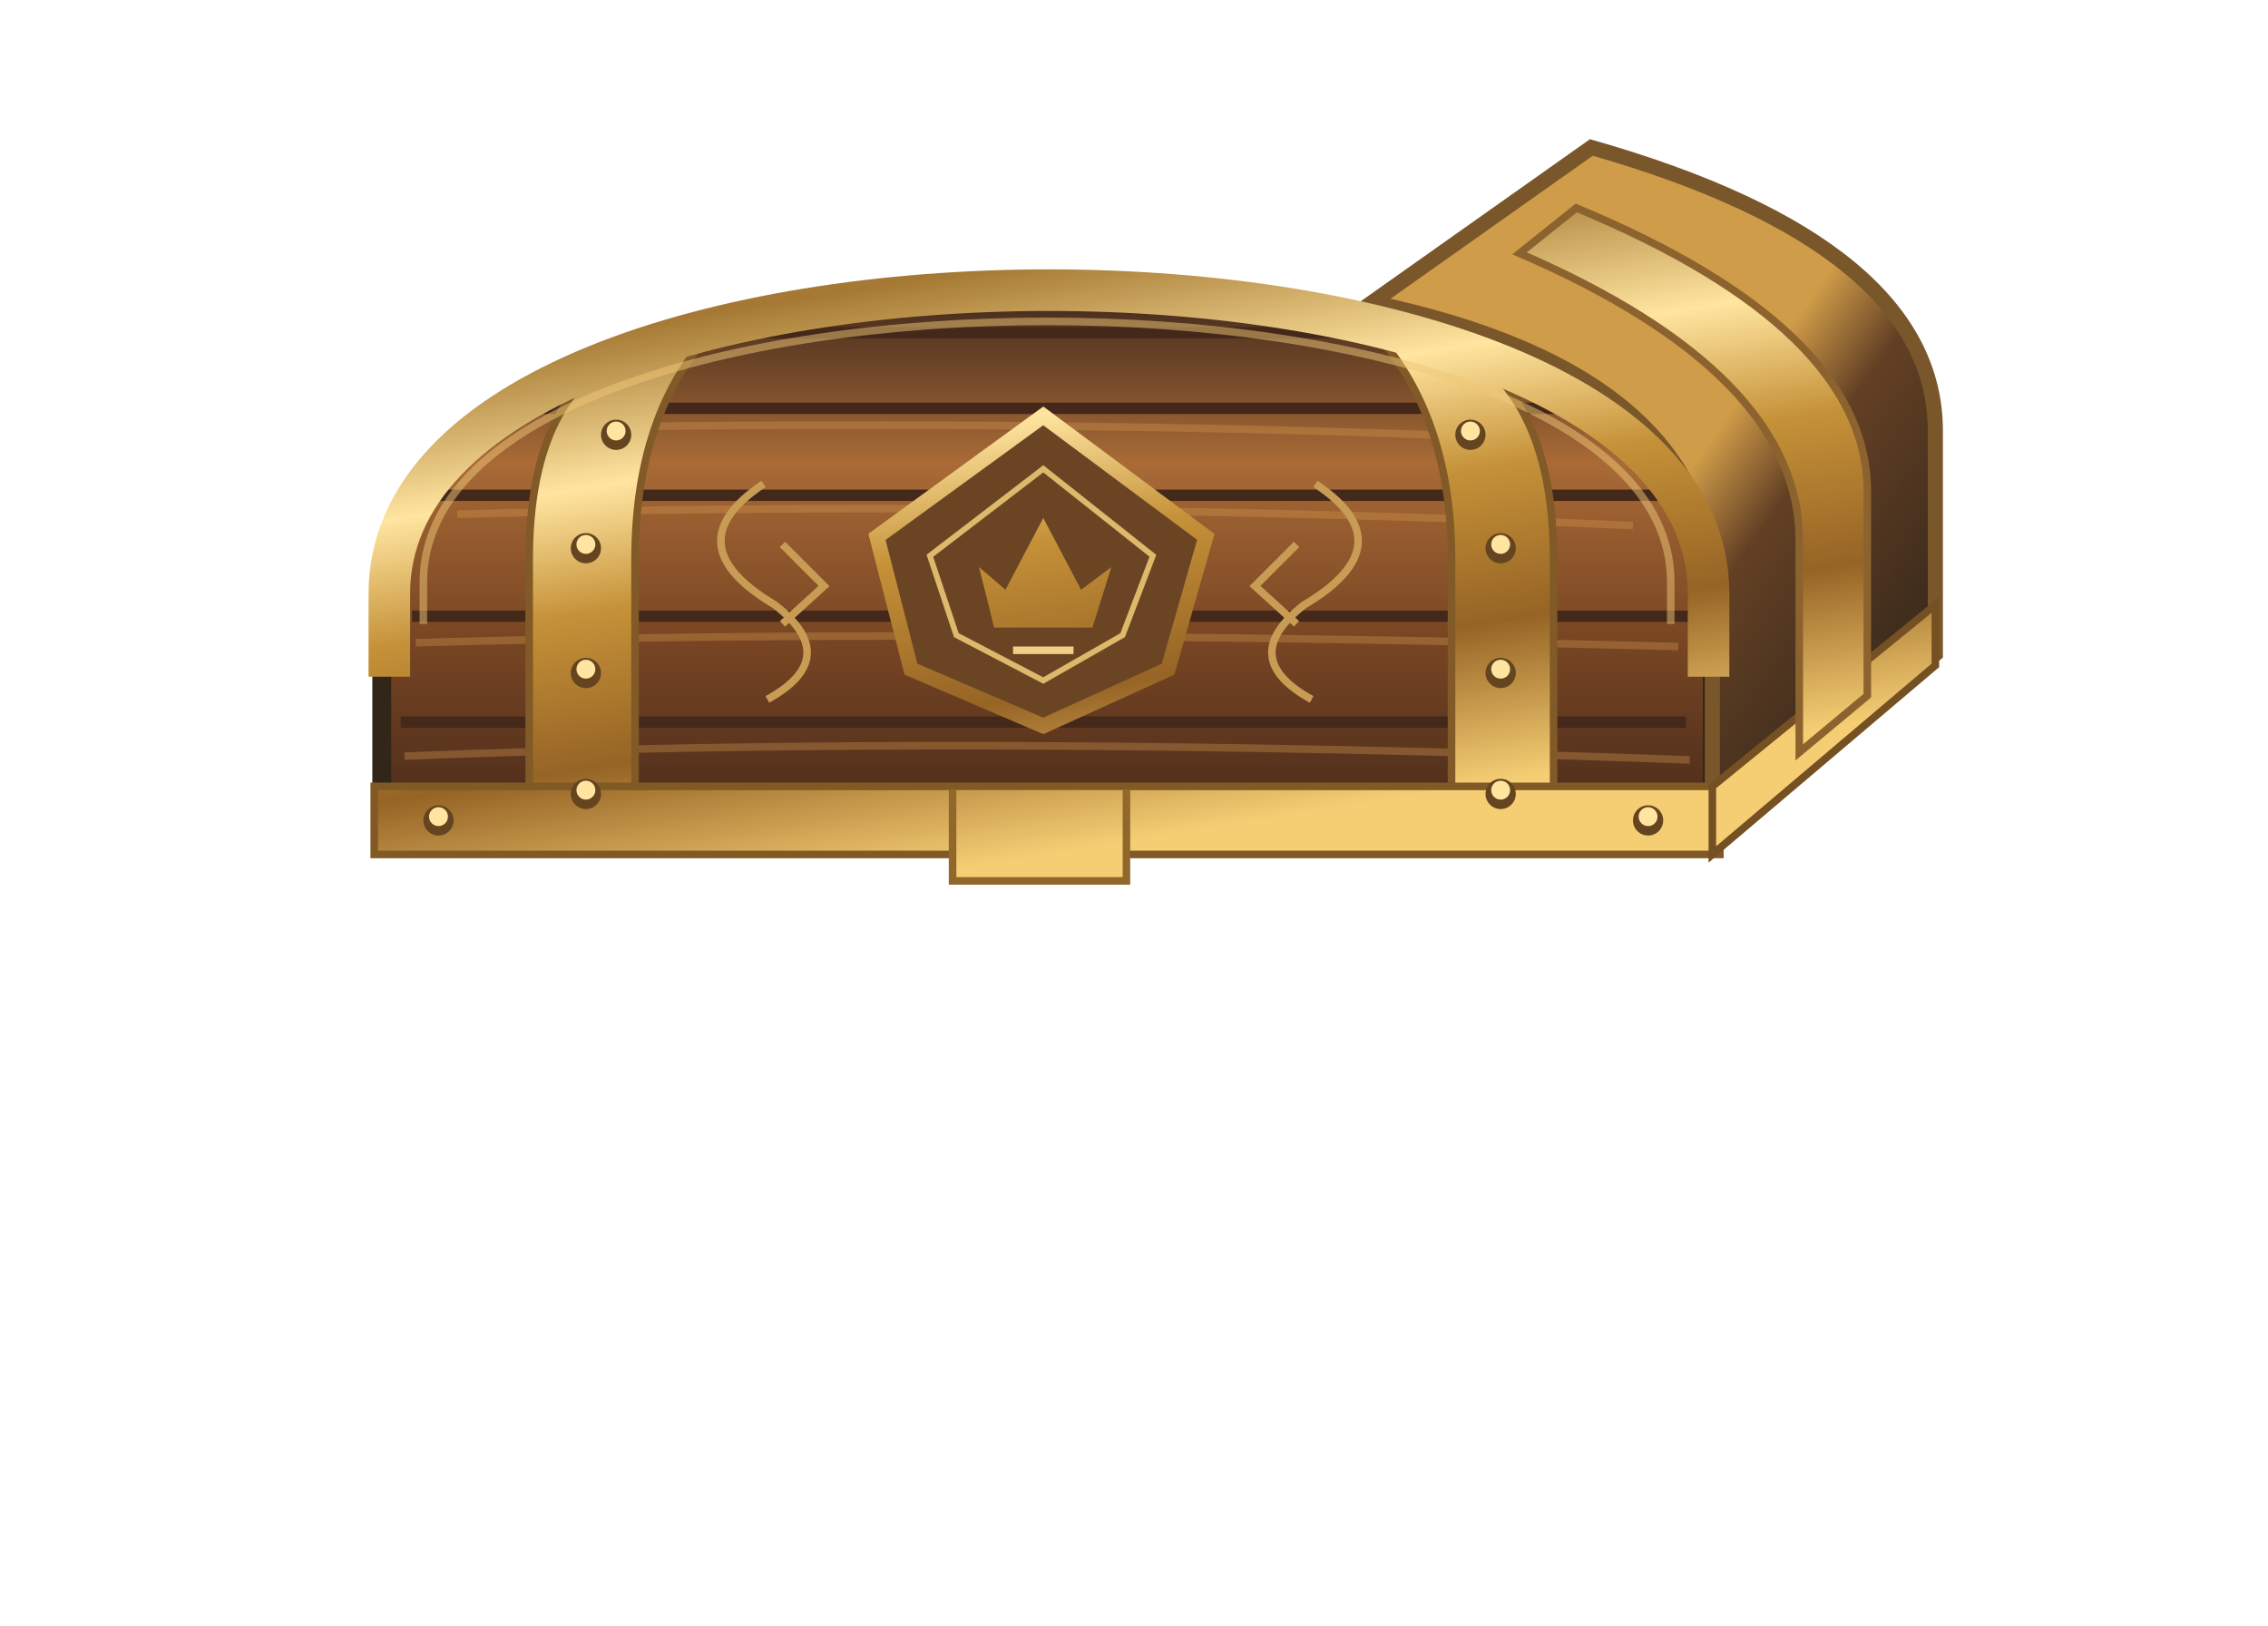
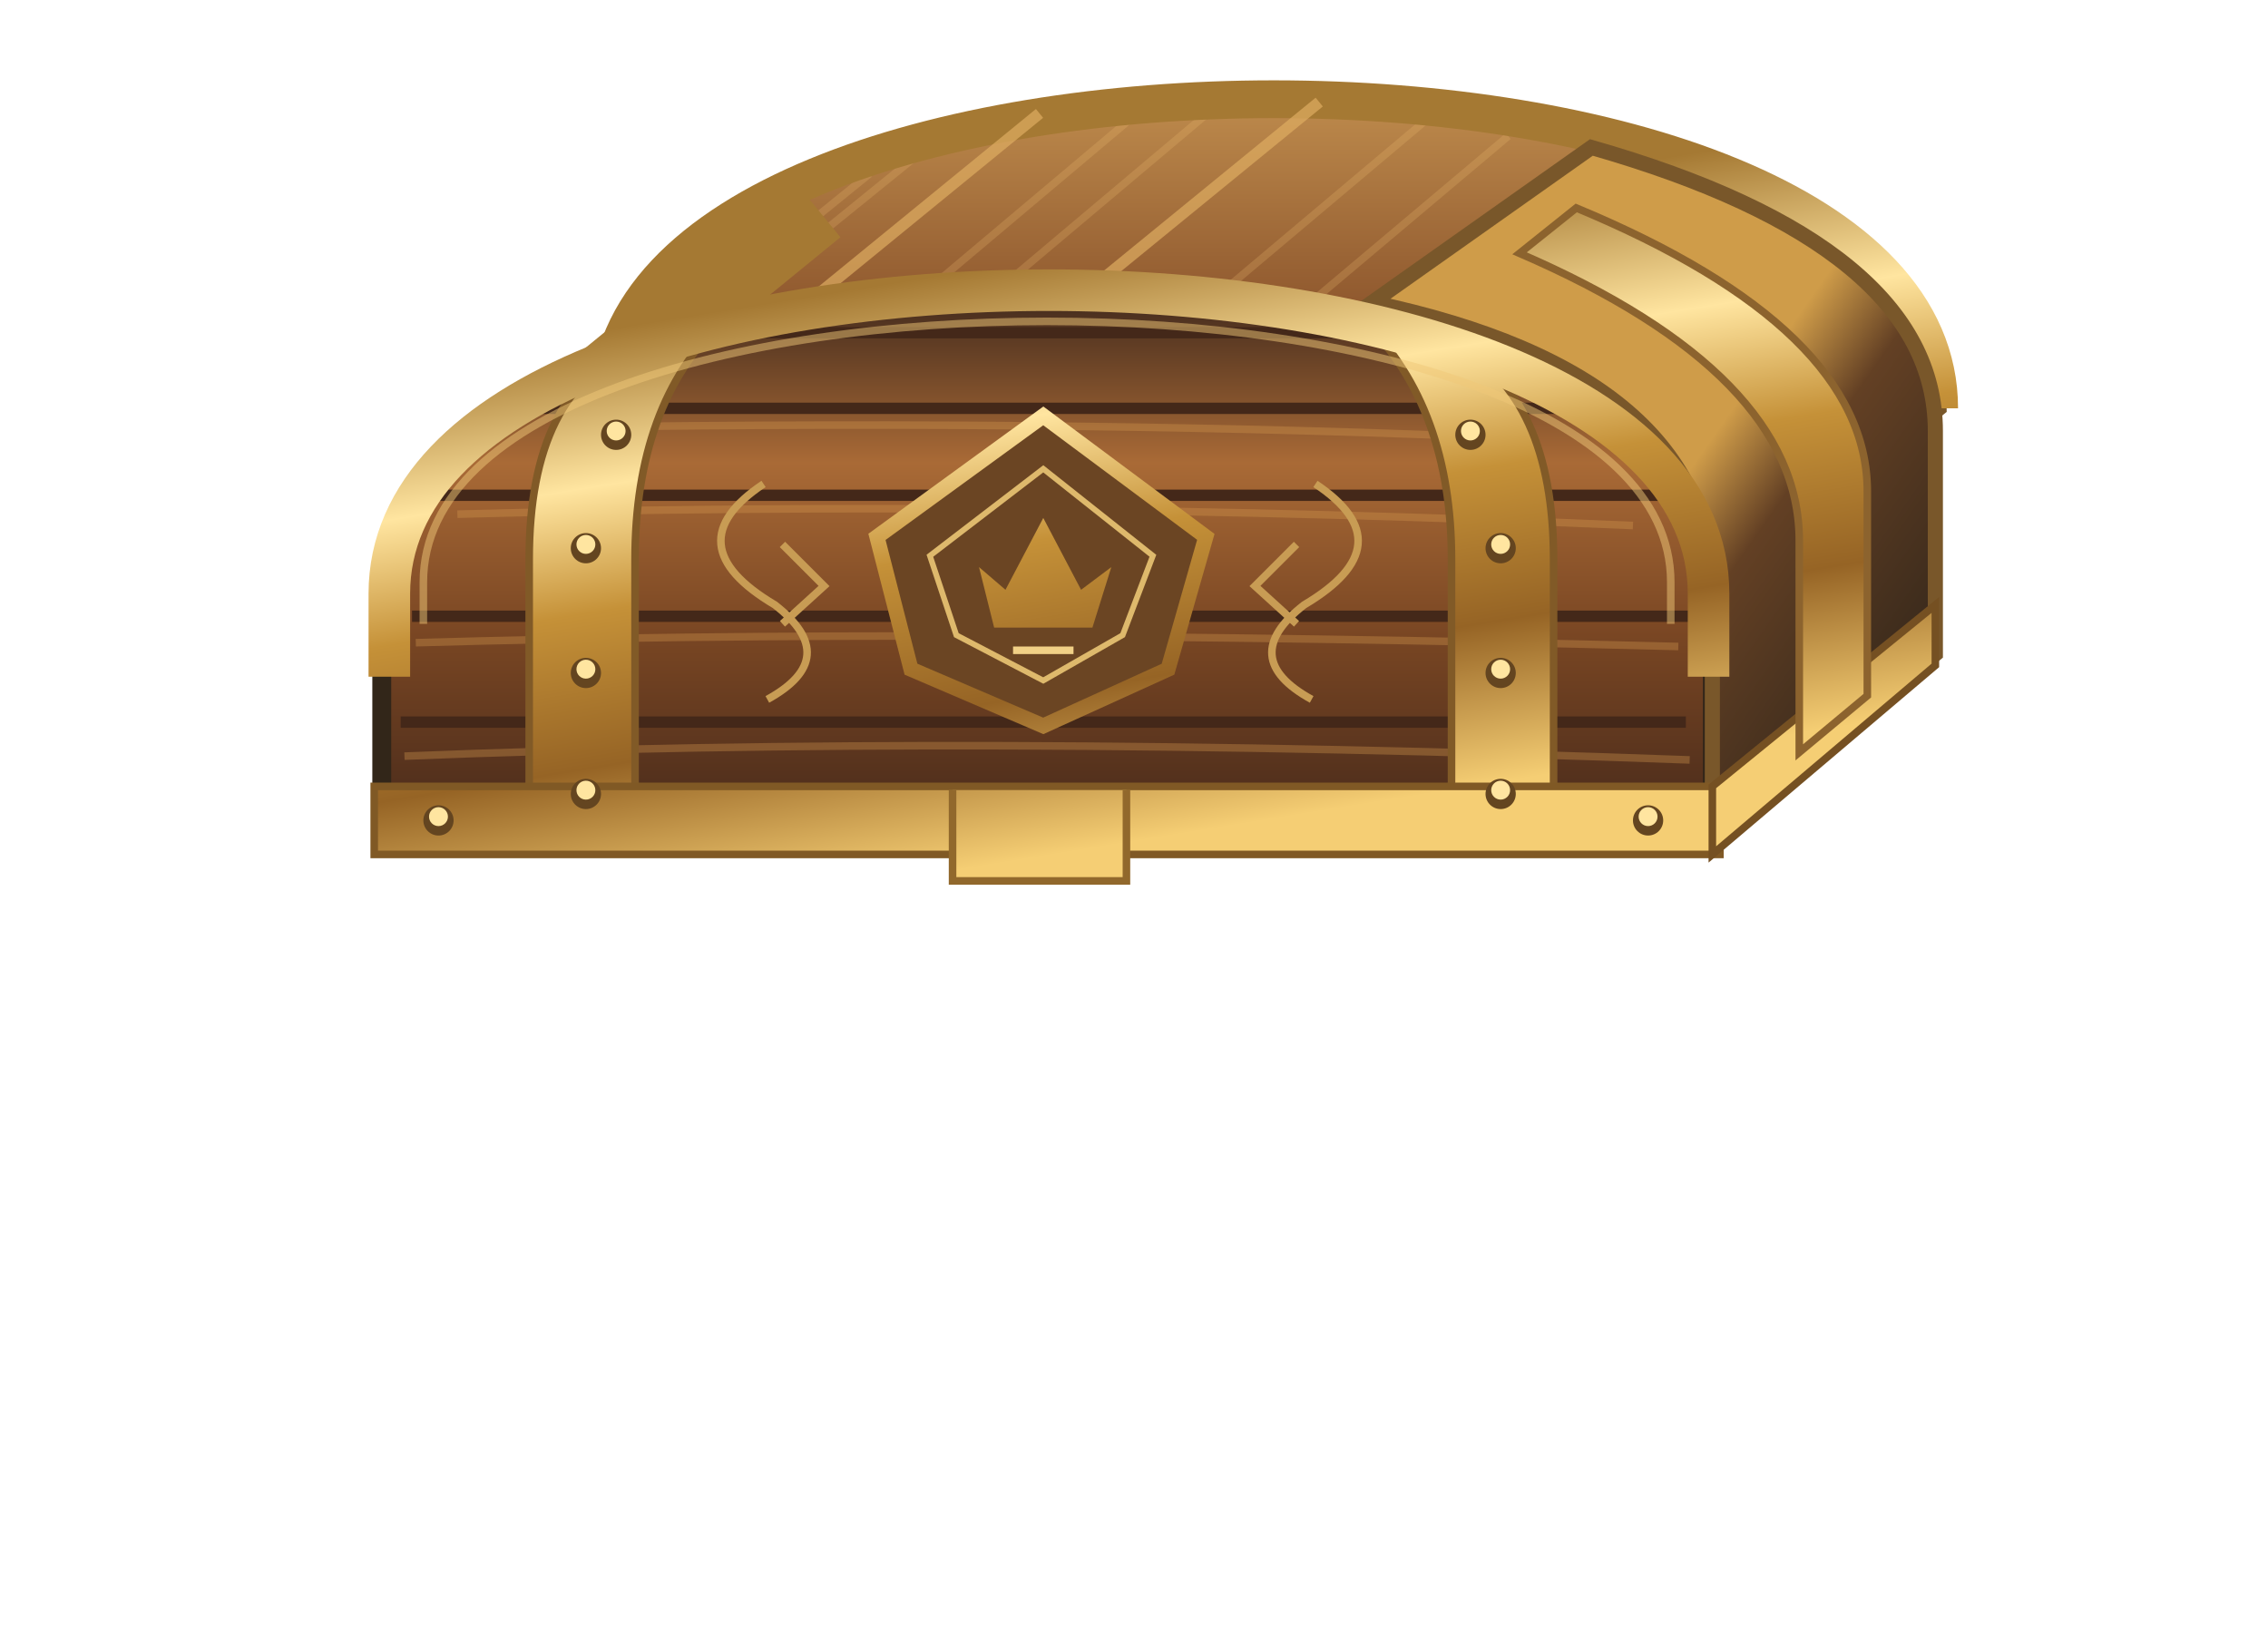
<svg xmlns="http://www.w3.org/2000/svg" viewBox="0 0 600 430" fill="none">
  <defs>
    <linearGradient id="wood" x1="280" y1="75" x2="280" y2="223" gradientUnits="userSpaceOnUse">
      <stop stop-color="#3b261b" />
      <stop offset=".32" stop-color="#a96a36" />
      <stop offset=".63" stop-color="#794623" />
      <stop offset="1" stop-color="#44281a" />
    </linearGradient>
    <linearGradient id="gold" x1="260" y1="71" x2="285" y2="225" gradientUnits="userSpaceOnUse">
      <stop stop-color="#a57933" />
      <stop offset=".26" stop-color="#ffe5a0" />
      <stop offset=".47" stop-color="#c59138" />
      <stop offset=".73" stop-color="#966425" />
      <stop offset="1" stop-color="#f5ce74" />
    </linearGradient>
    <linearGradient id="side" x1="450" y1="120" x2="517" y2="167" gradientUnits="userSpaceOnUse">
      <stop stop-color="#cf9c49" />
      <stop offset=".3" stop-color="#634024" />
      <stop offset="1" stop-color="#36281b" />
    </linearGradient>
+     <linearGradient id="roof" x1="300" y1="25" x2="300" y2="150" gradientUnits="userSpaceOnUse">
+       <stop stop-color="#bf8c4d" />
+       <stop offset=".45" stop-color="#8f582e" />
+       <stop offset="1" stop-color="#52311e" />
+     </linearGradient>
    <g id="stud">
      <circle r="4" fill="#644520" />
      <circle cy="-1" r="2.5" fill="#ffe5a0" />
    </g>
  </defs>
+   <path d="M101 157C101 48 453 48 453 157L513 108C513-1 161-1 161 108Z" fill="url(#roof)" stroke="#79572a" stroke-width="4" />
+   <path d="M172 93L230 46M186 87L244 40M245 77L302 29M266 75L323 27M320 80L377 32M342 84L399 36M380 99L437 51" stroke="#f1c175" stroke-opacity=".22" stroke-width="2" />
+   <path d="M161 108C161-1 513-1 513 108" stroke="url(#gold)" stroke-width="10" />
+   <path d="M151 106L211 57M215 79L275 30M289 76L349 27M361 88L421 39M417 113L477 64" stroke="#dfad61" stroke-opacity=".7" stroke-width="3" />
+   <path d="M156 104L216 55M398 101L458 52" stroke="url(#gold)" stroke-width="20" />
  <path d="M101 222V157C101 48 453 48 453 157V222Z" fill="url(#wood)" stroke="#322619" stroke-width="5" />
  <path d="M453 222V157Q453 99 363 80L421 39Q512 65 512 114V173Z" fill="url(#side)" stroke="#79572a" stroke-width="4" />
  <path d="M109 163H447M116 131H439M138 108H414M172 88H380M106 191H446" stroke="#442819" stroke-width="3" />
  <path d="M110 170Q247 166 444 171M121 136Q269 132 432 139M151 113Q290 111 403 116M107 200Q256 194 447 201" stroke="#d4974e" stroke-opacity=".35" stroke-width="2" />
  <path d="M140 222V148Q140 103 168 92L191 85Q168 107 168 148V222ZM384 222V148Q384 108 361 85L385 91Q411 105 411 148V222Z" fill="url(#gold)" stroke="#815a27" stroke-width="2" />
  <path d="M99 208H455V226H99Z" fill="url(#gold)" stroke="#805925" stroke-width="2" />
  <path d="M453 208L512 160V176L453 226Z" fill="url(#gold)" stroke="#755022" stroke-width="2" />
  <path d="M103 179V157C103 50 452 50 452 157V179" stroke="url(#gold)" stroke-width="11" />
  <path d="M112 165V154C112 62 442 62 442 154V165" stroke="#f0c878" stroke-opacity=".5" stroke-width="2" />
  <path d="M476 199V143Q476 99 402 67L417 55Q494 87 494 130V184Z" fill="url(#gold)" stroke="#8c632e" stroke-width="2" />
  <path d="M232 142L276 110L319 142L309 177L276 192L241 177Z" fill="#6b4523" stroke="url(#gold)" stroke-width="4" />
  <path d="M246 147L276 124L305 147L297 168L276 180L253 168Z" stroke="#deb96c" stroke-width="1.5" />
  <path d="M259 150L266 156L276 137L286 156L294 150L289 166H263Z" fill="url(#gold)" />
  <path d="M268 172H284" stroke="#f1d086" stroke-width="2" />
  <path d="M202 128Q178 144 205 160Q223 174 203 185M207 144L218 155L207 165M348 128Q372 144 345 160Q327 174 347 185M343 144L332 155L343 165" stroke="#c89c54" stroke-width="2" />
  <path d="M252 209V233H298V209" fill="url(#gold)" stroke="#91682c" stroke-width="2" />
  <g>
    <use href="#stud" x="155" y="210" />
    <use href="#stud" x="155" y="178" />
    <use href="#stud" x="155" y="145" />
    <use href="#stud" x="163" y="115" />
    <use href="#stud" x="397" y="210" />
    <use href="#stud" x="397" y="178" />
    <use href="#stud" x="397" y="145" />
    <use href="#stud" x="389" y="115" />
    <use href="#stud" x="116" y="217" />
    <use href="#stud" x="436" y="217" />
  </g>
</svg>
